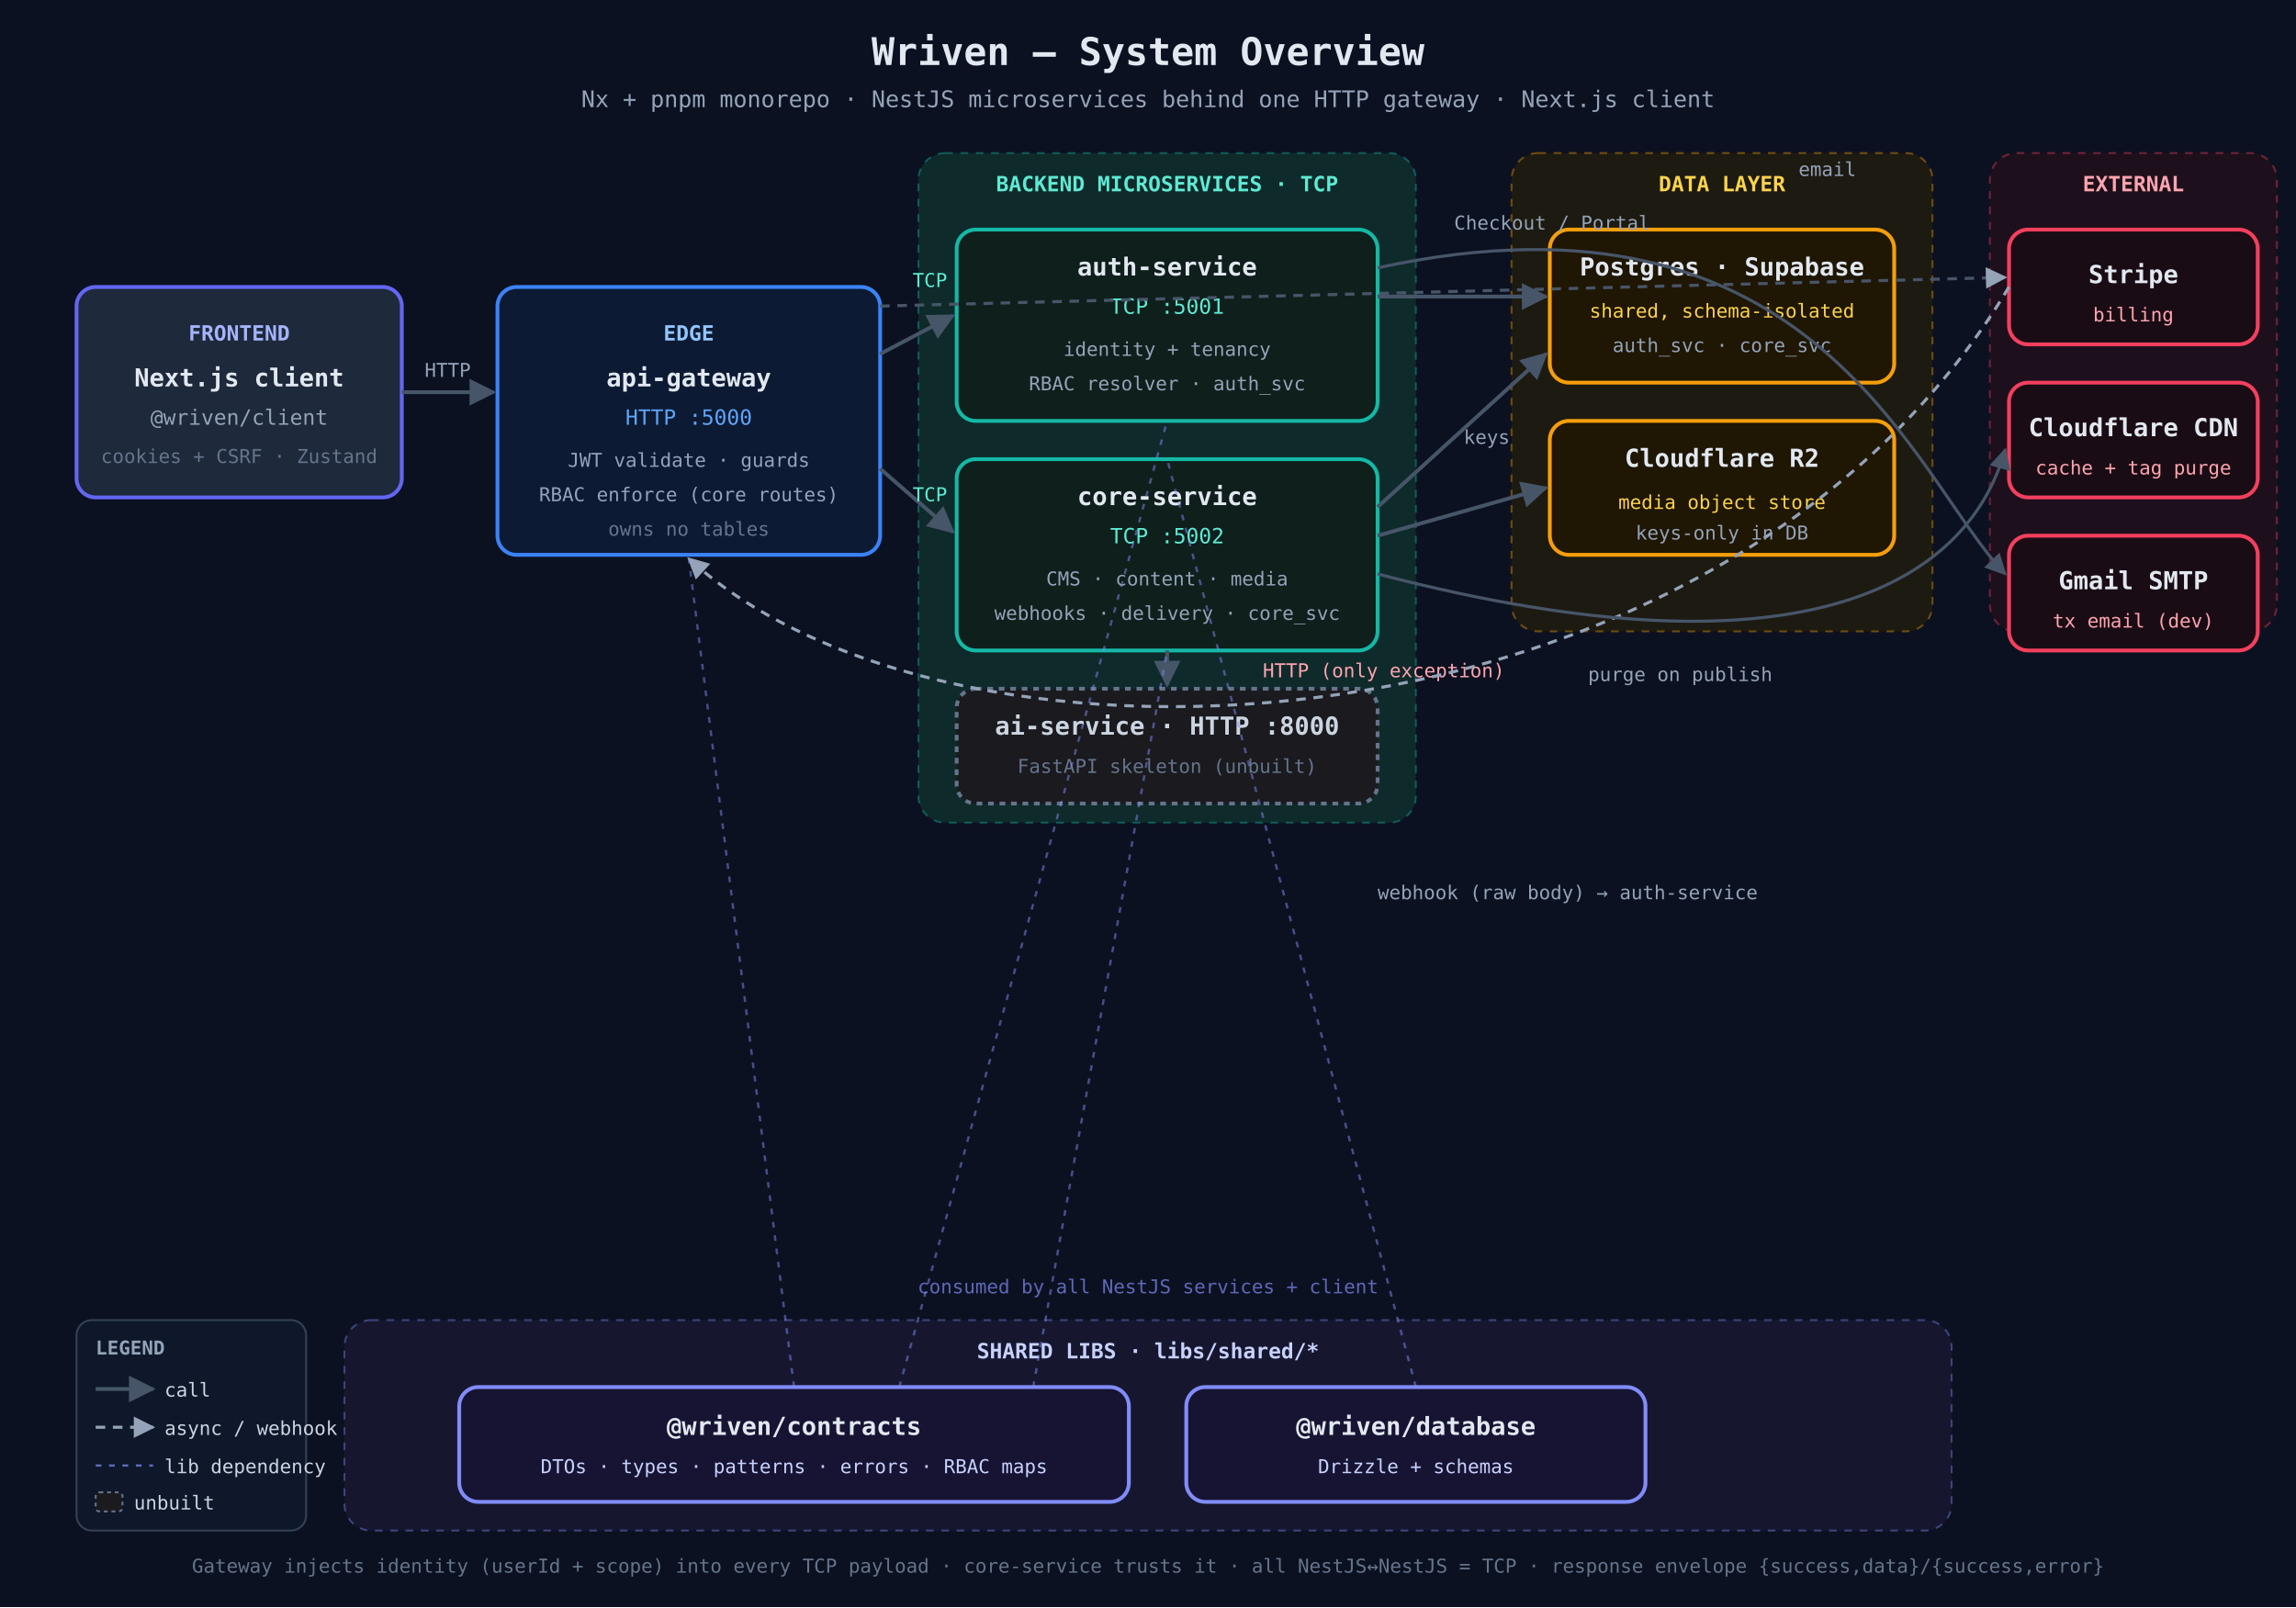
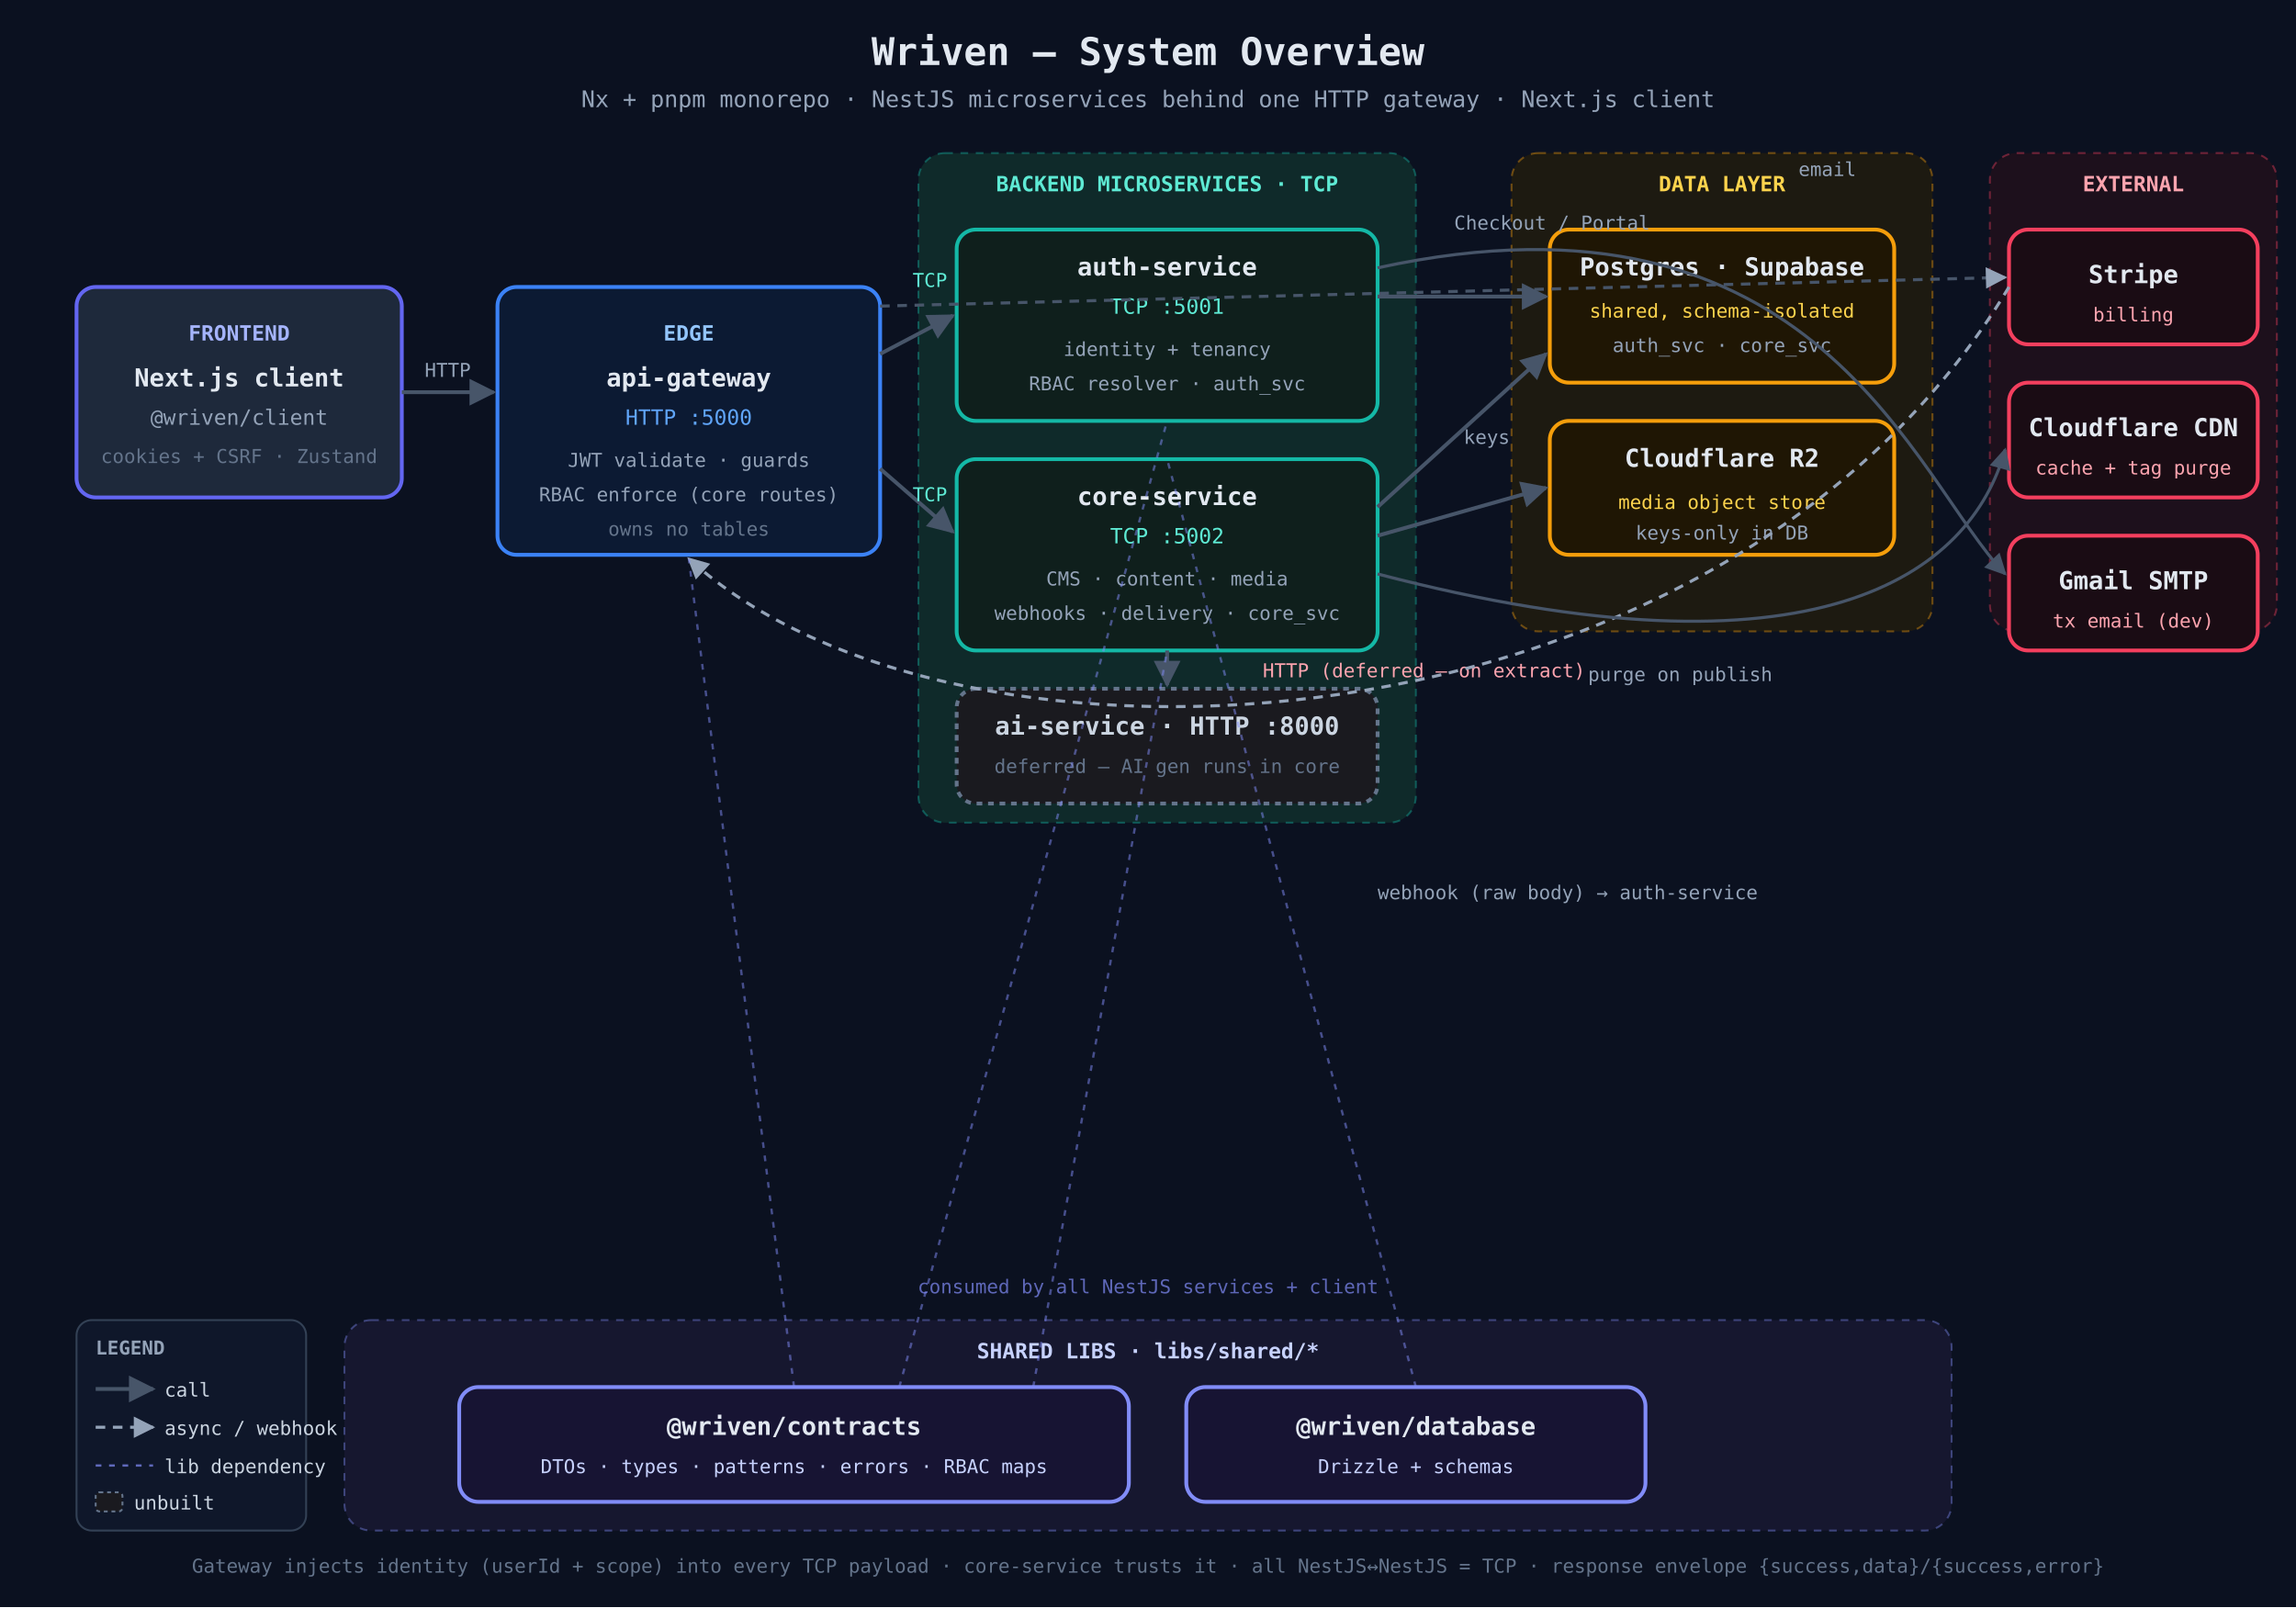
<svg xmlns="http://www.w3.org/2000/svg" viewBox="0 0 1200 840" font-family="ui-monospace, SFMono-Regular, Menlo, Consolas, monospace" font-size="13">
  <defs>
    <marker id="arrow" viewBox="0 0 10 10" refX="9" refY="5" markerWidth="7" markerHeight="7" orient="auto-start-reverse">
      <path d="M0,0 L10,5 L0,10 z" fill="#475569" />
    </marker>
    <marker id="arrowDash" viewBox="0 0 10 10" refX="9" refY="5" markerWidth="7" markerHeight="7" orient="auto-start-reverse">
      <path d="M0,0 L10,5 L0,10 z" fill="#94a3b8" />
    </marker>
  </defs>
  <rect width="1200" height="840" fill="#0b1120" />
  <text x="600" y="34" text-anchor="middle" fill="#e2e8f0" font-size="20" font-weight="bold">Wriven — System Overview</text>
  <text x="600" y="56" text-anchor="middle" fill="#94a3b8" font-size="12">Nx + pnpm monorepo · NestJS microservices behind one HTTP gateway · Next.js client</text>
  <rect x="480" y="80" width="260" height="350" rx="14" fill="#0f2a2a" stroke="#14b8a6" stroke-opacity="0.4" stroke-dasharray="4 4" />
  <text x="610" y="100" text-anchor="middle" fill="#5eead4" font-size="11" font-weight="bold">BACKEND MICROSERVICES · TCP</text>
  <rect x="790" y="80" width="220" height="250" rx="14" fill="#2a2008" fill-opacity="0.6" stroke="#f59e0b" stroke-opacity="0.4" stroke-dasharray="4 4" />
  <text x="900" y="100" text-anchor="middle" fill="#fcd34d" font-size="11" font-weight="bold">DATA LAYER</text>
  <rect x="1040" y="80" width="150" height="250" rx="14" fill="#2a0f1a" fill-opacity="0.6" stroke="#f43f5e" stroke-opacity="0.4" stroke-dasharray="4 4" />
  <text x="1115" y="100" text-anchor="middle" fill="#fda4af" font-size="11" font-weight="bold">EXTERNAL</text>
  <rect x="180" y="690" width="840" height="110" rx="14" fill="#1e1b3a" fill-opacity="0.6" stroke="#818cf8" stroke-opacity="0.4" stroke-dasharray="4 4" />
  <text x="600" y="710" text-anchor="middle" fill="#c7d2fe" font-size="11" font-weight="bold">SHARED LIBS · libs/shared/*</text>
  <g>
    <rect x="40" y="150" width="170" height="110" rx="10" fill="#1e293b" stroke="#6366f1" stroke-width="2" />
    <text x="125" y="178" text-anchor="middle" fill="#a5b4fc" font-size="11" font-weight="bold">FRONTEND</text>
    <text x="125" y="202" text-anchor="middle" fill="#e2e8f0" font-weight="bold">Next.js client</text>
    <text x="125" y="222" text-anchor="middle" fill="#94a3b8" font-size="11">@wriven/client</text>
    <text x="125" y="242" text-anchor="middle" fill="#64748b" font-size="10">cookies + CSRF · Zustand</text>
  </g>
  <g>
    <rect x="260" y="150" width="200" height="140" rx="10" fill="#0c1a33" stroke="#3b82f6" stroke-width="2" />
    <text x="360" y="178" text-anchor="middle" fill="#93c5fd" font-size="11" font-weight="bold">EDGE</text>
    <text x="360" y="202" text-anchor="middle" fill="#e2e8f0" font-weight="bold">api-gateway</text>
    <text x="360" y="222" text-anchor="middle" fill="#60a5fa" font-size="11">HTTP :5000</text>
    <text x="360" y="244" text-anchor="middle" fill="#94a3b8" font-size="10">JWT validate · guards</text>
    <text x="360" y="262" text-anchor="middle" fill="#94a3b8" font-size="10">RBAC enforce (core routes)</text>
    <text x="360" y="280" text-anchor="middle" fill="#64748b" font-size="10">owns no tables</text>
  </g>
  <g>
    <rect x="500" y="120" width="220" height="100" rx="10" fill="#0f1f1c" stroke="#14b8a6" stroke-width="2" />
    <text x="610" y="144" text-anchor="middle" fill="#e2e8f0" font-weight="bold">auth-service</text>
    <text x="610" y="164" text-anchor="middle" fill="#5eead4" font-size="11">TCP :5001</text>
    <text x="610" y="186" text-anchor="middle" fill="#94a3b8" font-size="10">identity + tenancy</text>
    <text x="610" y="204" text-anchor="middle" fill="#94a3b8" font-size="10">RBAC resolver · auth_svc</text>
  </g>
  <g>
    <rect x="500" y="240" width="220" height="100" rx="10" fill="#0f1f1c" stroke="#14b8a6" stroke-width="2" />
    <text x="610" y="264" text-anchor="middle" fill="#e2e8f0" font-weight="bold">core-service</text>
    <text x="610" y="284" text-anchor="middle" fill="#5eead4" font-size="11">TCP :5002</text>
    <text x="610" y="306" text-anchor="middle" fill="#94a3b8" font-size="10">CMS · content · media</text>
    <text x="610" y="324" text-anchor="middle" fill="#94a3b8" font-size="10">webhooks · delivery · core_svc</text>
  </g>
  <g>
    <rect x="500" y="360" width="220" height="60" rx="10" fill="#1a1a1f" stroke="#64748b" stroke-width="2" stroke-dasharray="3 3" />
    <text x="610" y="384" text-anchor="middle" fill="#cbd5e1" font-weight="bold">ai-service · HTTP :8000</text>
-     <text x="610" y="404" text-anchor="middle" fill="#64748b" font-size="10">FastAPI skeleton (unbuilt)</text>
+     <text x="610" y="404" text-anchor="middle" fill="#64748b" font-size="10">deferred — AI gen runs in core</text>
  </g>
  <g>
    <rect x="810" y="120" width="180" height="80" rx="10" fill="#1f1604" stroke="#f59e0b" stroke-width="2" />
    <text x="900" y="144" text-anchor="middle" fill="#e2e8f0" font-weight="bold">Postgres · Supabase</text>
    <text x="900" y="166" text-anchor="middle" fill="#fcd34d" font-size="10">shared, schema-isolated</text>
    <text x="900" y="184" text-anchor="middle" fill="#94a3b8" font-size="10">auth_svc · core_svc</text>
  </g>
  <g>
    <rect x="810" y="220" width="180" height="70" rx="10" fill="#1f1604" stroke="#f59e0b" stroke-width="2" />
    <text x="900" y="244" text-anchor="middle" fill="#e2e8f0" font-weight="bold">Cloudflare R2</text>
    <text x="900" y="266" text-anchor="middle" fill="#fcd34d" font-size="10">media object store</text>
    <text x="900" y="282" text-anchor="middle" fill="#94a3b8" font-size="10">keys-only in DB</text>
  </g>
  <g>
    <rect x="1050" y="120" width="130" height="60" rx="10" fill="#1a0c14" stroke="#f43f5e" stroke-width="2" />
    <text x="1115" y="148" text-anchor="middle" fill="#e2e8f0" font-weight="bold">Stripe</text>
    <text x="1115" y="168" text-anchor="middle" fill="#fda4af" font-size="10">billing</text>
  </g>
  <g>
    <rect x="1050" y="200" width="130" height="60" rx="10" fill="#1a0c14" stroke="#f43f5e" stroke-width="2" />
    <text x="1115" y="228" text-anchor="middle" fill="#e2e8f0" font-weight="bold">Cloudflare CDN</text>
    <text x="1115" y="248" text-anchor="middle" fill="#fda4af" font-size="10">cache + tag purge</text>
  </g>
  <g>
    <rect x="1050" y="280" width="130" height="60" rx="10" fill="#1a0c14" stroke="#f43f5e" stroke-width="2" />
    <text x="1115" y="308" text-anchor="middle" fill="#e2e8f0" font-weight="bold">Gmail SMTP</text>
    <text x="1115" y="328" text-anchor="middle" fill="#fda4af" font-size="10">tx email (dev)</text>
  </g>
  <g>
    <rect x="240" y="725" width="350" height="60" rx="10" fill="#171433" stroke="#818cf8" stroke-width="2" />
    <text x="415" y="750" text-anchor="middle" fill="#e2e8f0" font-weight="bold">@wriven/contracts</text>
    <text x="415" y="770" text-anchor="middle" fill="#c7d2fe" font-size="10">DTOs · types · patterns · errors · RBAC maps</text>
  </g>
  <g>
    <rect x="620" y="725" width="240" height="60" rx="10" fill="#171433" stroke="#818cf8" stroke-width="2" />
    <text x="740" y="750" text-anchor="middle" fill="#e2e8f0" font-weight="bold">@wriven/database</text>
    <text x="740" y="770" text-anchor="middle" fill="#c7d2fe" font-size="10">Drizzle + schemas</text>
  </g>
  <line x1="210" y1="205" x2="258" y2="205" stroke="#475569" stroke-width="2" marker-end="url(#arrow)" />
  <text x="234" y="197" text-anchor="middle" fill="#94a3b8" font-size="10">HTTP</text>
  <line x1="460" y1="185" x2="498" y2="165" stroke="#475569" stroke-width="2" marker-end="url(#arrow)" />
  <text x="486" y="150" text-anchor="middle" fill="#5eead4" font-size="10">TCP</text>
  <line x1="460" y1="245" x2="498" y2="278" stroke="#475569" stroke-width="2" marker-end="url(#arrow)" />
  <text x="486" y="262" text-anchor="middle" fill="#5eead4" font-size="10">TCP</text>
  <line x1="610" y1="340" x2="610" y2="358" stroke="#475569" stroke-width="2" marker-end="url(#arrow)" />
-   <text x="660" y="354" fill="#fda4af" font-size="10">HTTP (only exception)</text>
+   <text x="660" y="354" fill="#fda4af" font-size="10">HTTP (deferred — on extract)</text>
  <path d="M1050,150 C 900,400 500,420 360,292" fill="none" stroke="#94a3b8" stroke-width="1.6" stroke-dasharray="5 4" marker-end="url(#arrowDash)" />
  <text x="720" y="470" fill="#94a3b8" font-size="10">webhook (raw body) → auth-service</text>
  <line x1="460" y1="160" x2="1048" y2="145" stroke="#475569" stroke-width="1.6" stroke-dasharray="5 4" marker-end="url(#arrowDash)" />
  <text x="760" y="120" fill="#94a3b8" font-size="10">Checkout / Portal</text>
  <line x1="720" y1="155" x2="808" y2="155" stroke="#475569" stroke-width="2" marker-end="url(#arrow)" />
  <line x1="720" y1="265" x2="808" y2="185" stroke="#475569" stroke-width="2" marker-end="url(#arrow)" />
  <line x1="720" y1="280" x2="808" y2="255" stroke="#475569" stroke-width="2" marker-end="url(#arrow)" />
  <text x="765" y="232" fill="#94a3b8" font-size="10">keys</text>
  <path d="M720,300 C 950,360 1030,300 1048,235" fill="none" stroke="#475569" stroke-width="1.6" marker-end="url(#arrow)" />
  <text x="830" y="356" fill="#94a3b8" font-size="10">purge on publish</text>
  <path d="M720,140 C 950,90 1000,250 1048,300" fill="none" stroke="#475569" stroke-width="1.6" marker-end="url(#arrow)" />
  <text x="940" y="92" fill="#94a3b8" font-size="10">email</text>
  <line x1="415" y1="725" x2="360" y2="292" stroke="#818cf8" stroke-width="1.2" stroke-dasharray="3 4" opacity="0.5" />
  <line x1="470" y1="725" x2="610" y2="220" stroke="#818cf8" stroke-width="1.2" stroke-dasharray="3 4" opacity="0.5" />
  <line x1="540" y1="725" x2="610" y2="340" stroke="#818cf8" stroke-width="1.2" stroke-dasharray="3 4" opacity="0.5" />
  <line x1="740" y1="725" x2="610" y2="240" stroke="#818cf8" stroke-width="1.2" stroke-dasharray="3 4" opacity="0.5" />
  <text x="600" y="676" text-anchor="middle" fill="#818cf8" font-size="10" opacity="0.7">consumed by all NestJS services + client</text>
  <g transform="translate(40,690)">
    <rect x="0" y="0" width="120" height="110" rx="8" fill="#0f172a" stroke="#334155" />
    <text x="10" y="18" fill="#94a3b8" font-size="10" font-weight="bold">LEGEND</text>
    <line x1="10" y1="36" x2="40" y2="36" stroke="#475569" stroke-width="2" marker-end="url(#arrow)" />
    <text x="46" y="40" fill="#cbd5e1" font-size="10">call</text>
    <line x1="10" y1="56" x2="40" y2="56" stroke="#94a3b8" stroke-width="1.6" stroke-dasharray="5 4" marker-end="url(#arrowDash)" />
    <text x="46" y="60" fill="#cbd5e1" font-size="10">async / webhook</text>
    <line x1="10" y1="76" x2="40" y2="76" stroke="#818cf8" stroke-width="1.2" stroke-dasharray="3 4" opacity="0.7" />
    <text x="46" y="80" fill="#cbd5e1" font-size="10">lib dependency</text>
    <rect x="10" y="90" width="14" height="10" rx="2" fill="#1a1a1f" stroke="#64748b" stroke-dasharray="2 2" />
    <text x="30" y="99" fill="#cbd5e1" font-size="10">unbuilt</text>
  </g>
  <text x="600" y="822" text-anchor="middle" fill="#64748b" font-size="10">Gateway injects identity (userId + scope) into every TCP payload · core-service trusts it · all NestJS↔NestJS = TCP · response envelope {success,data}/{success,error}</text>
</svg>
